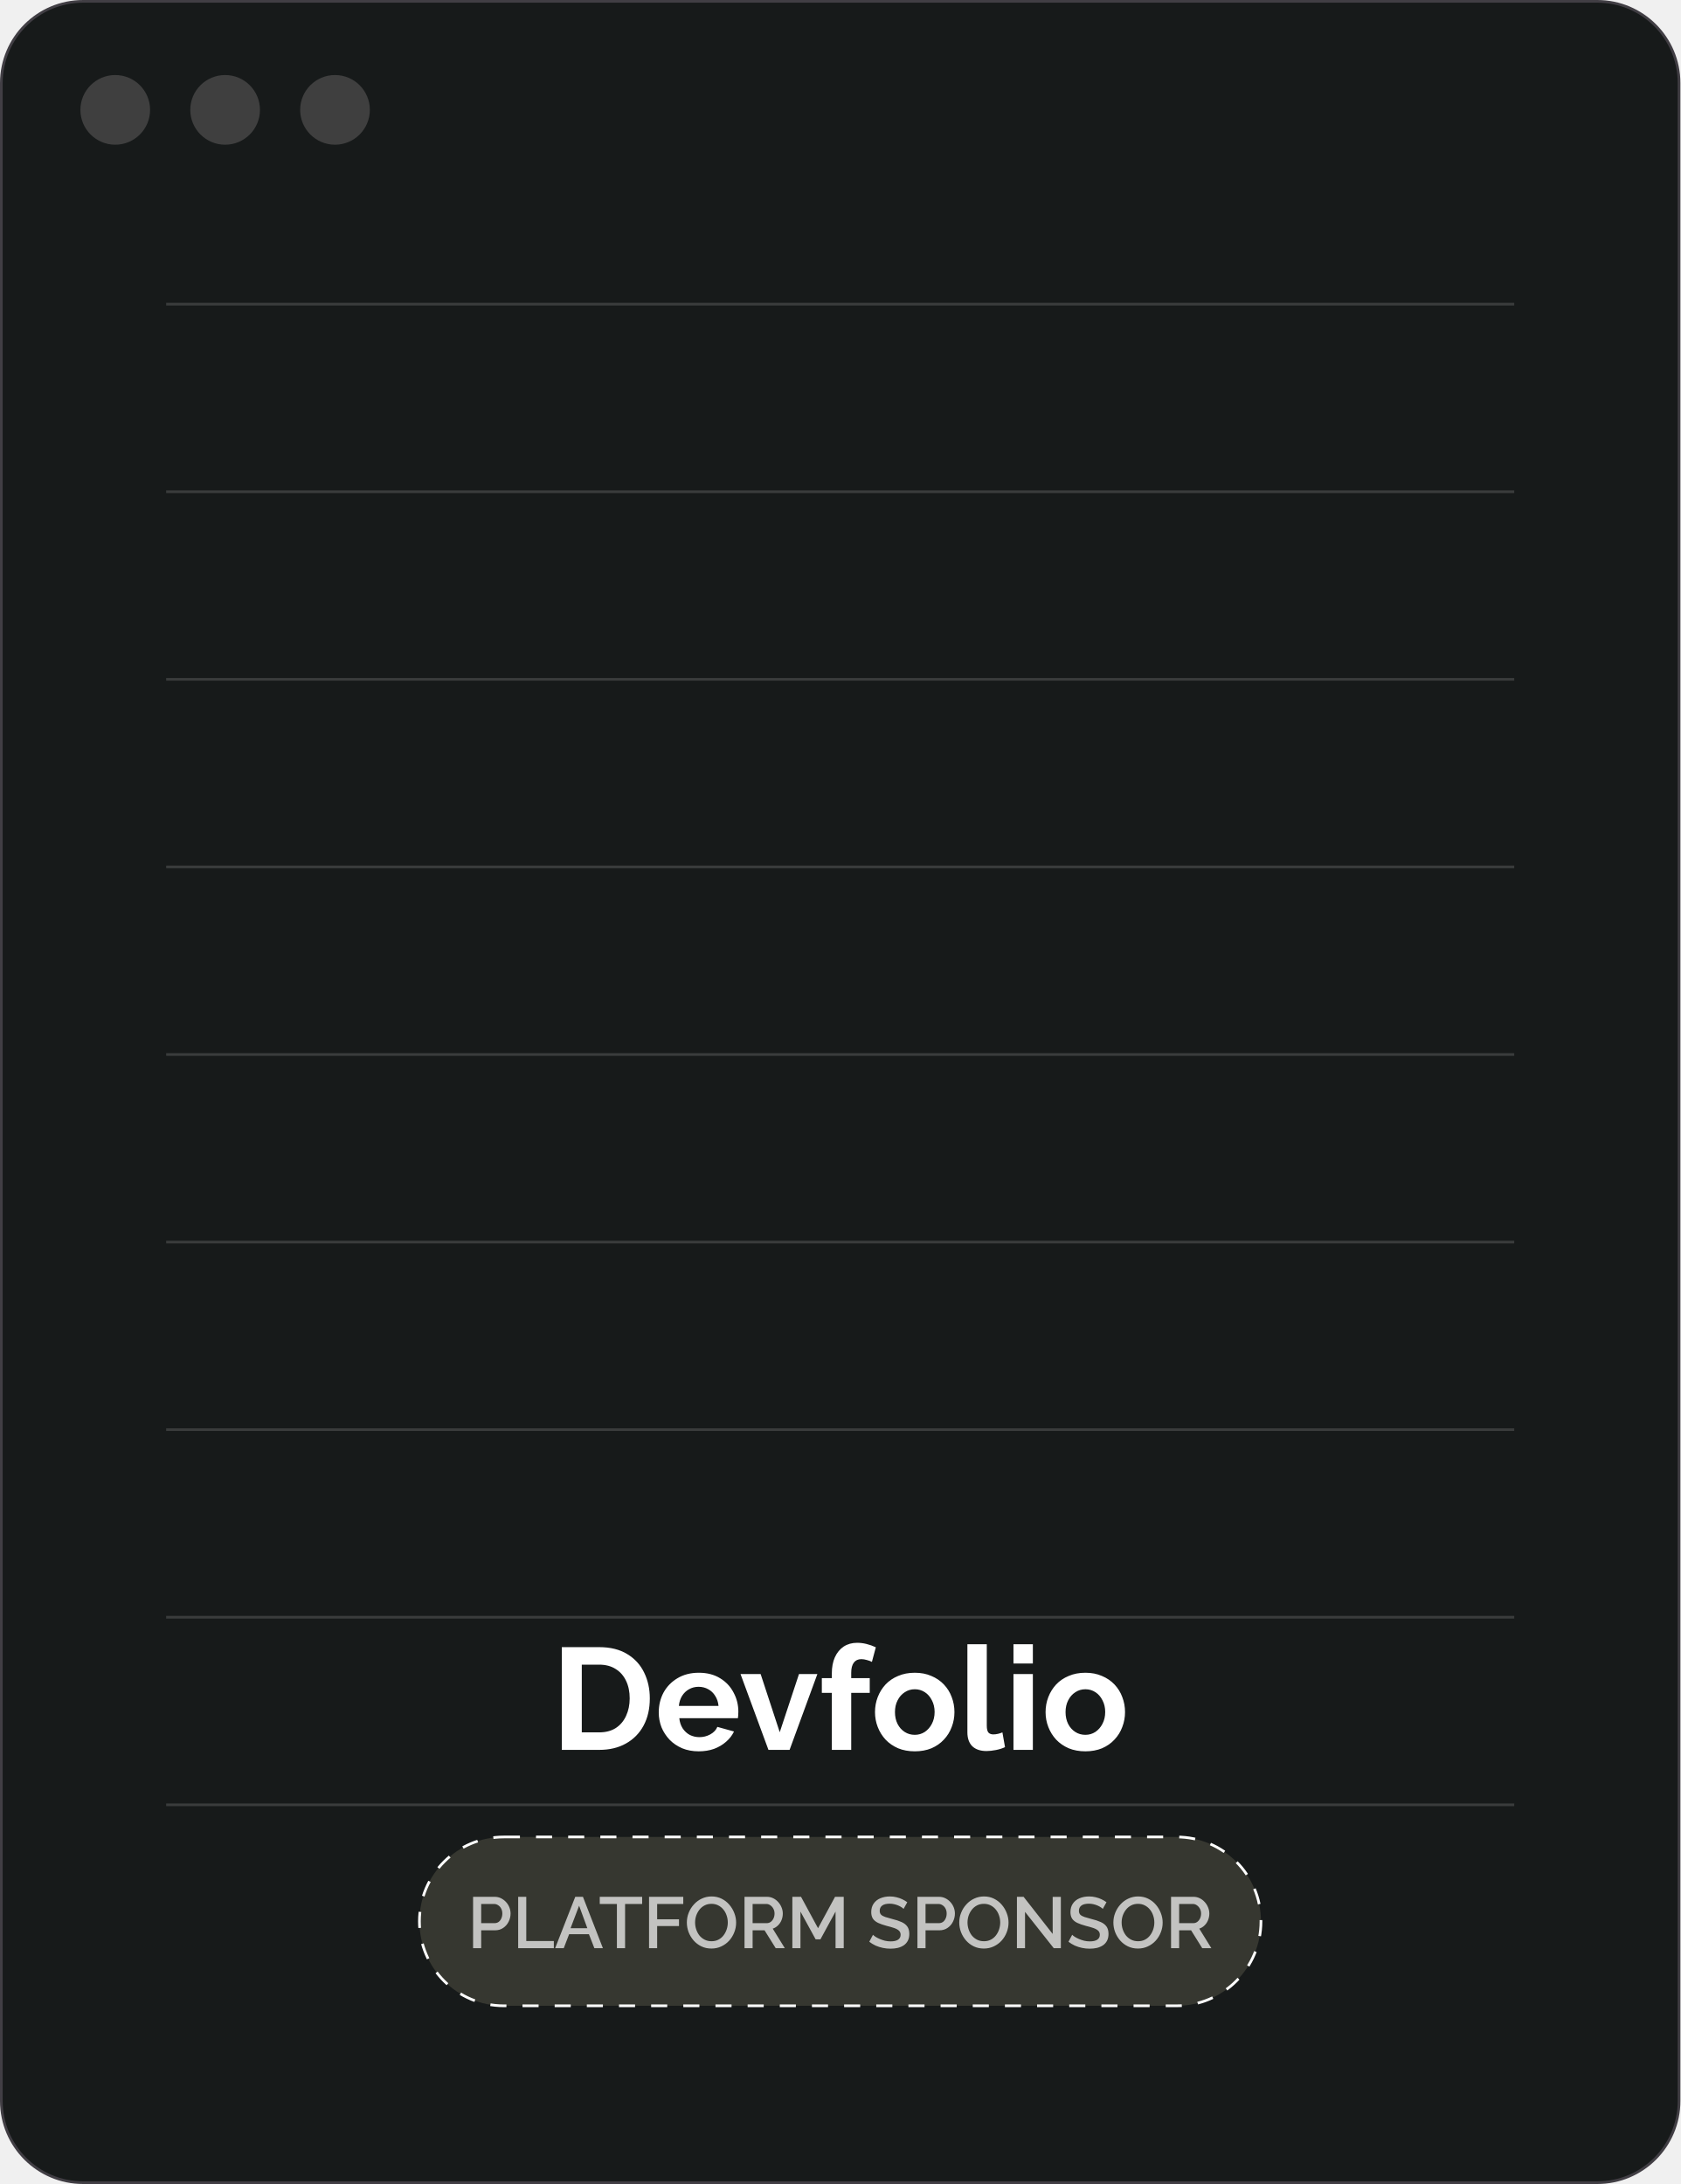
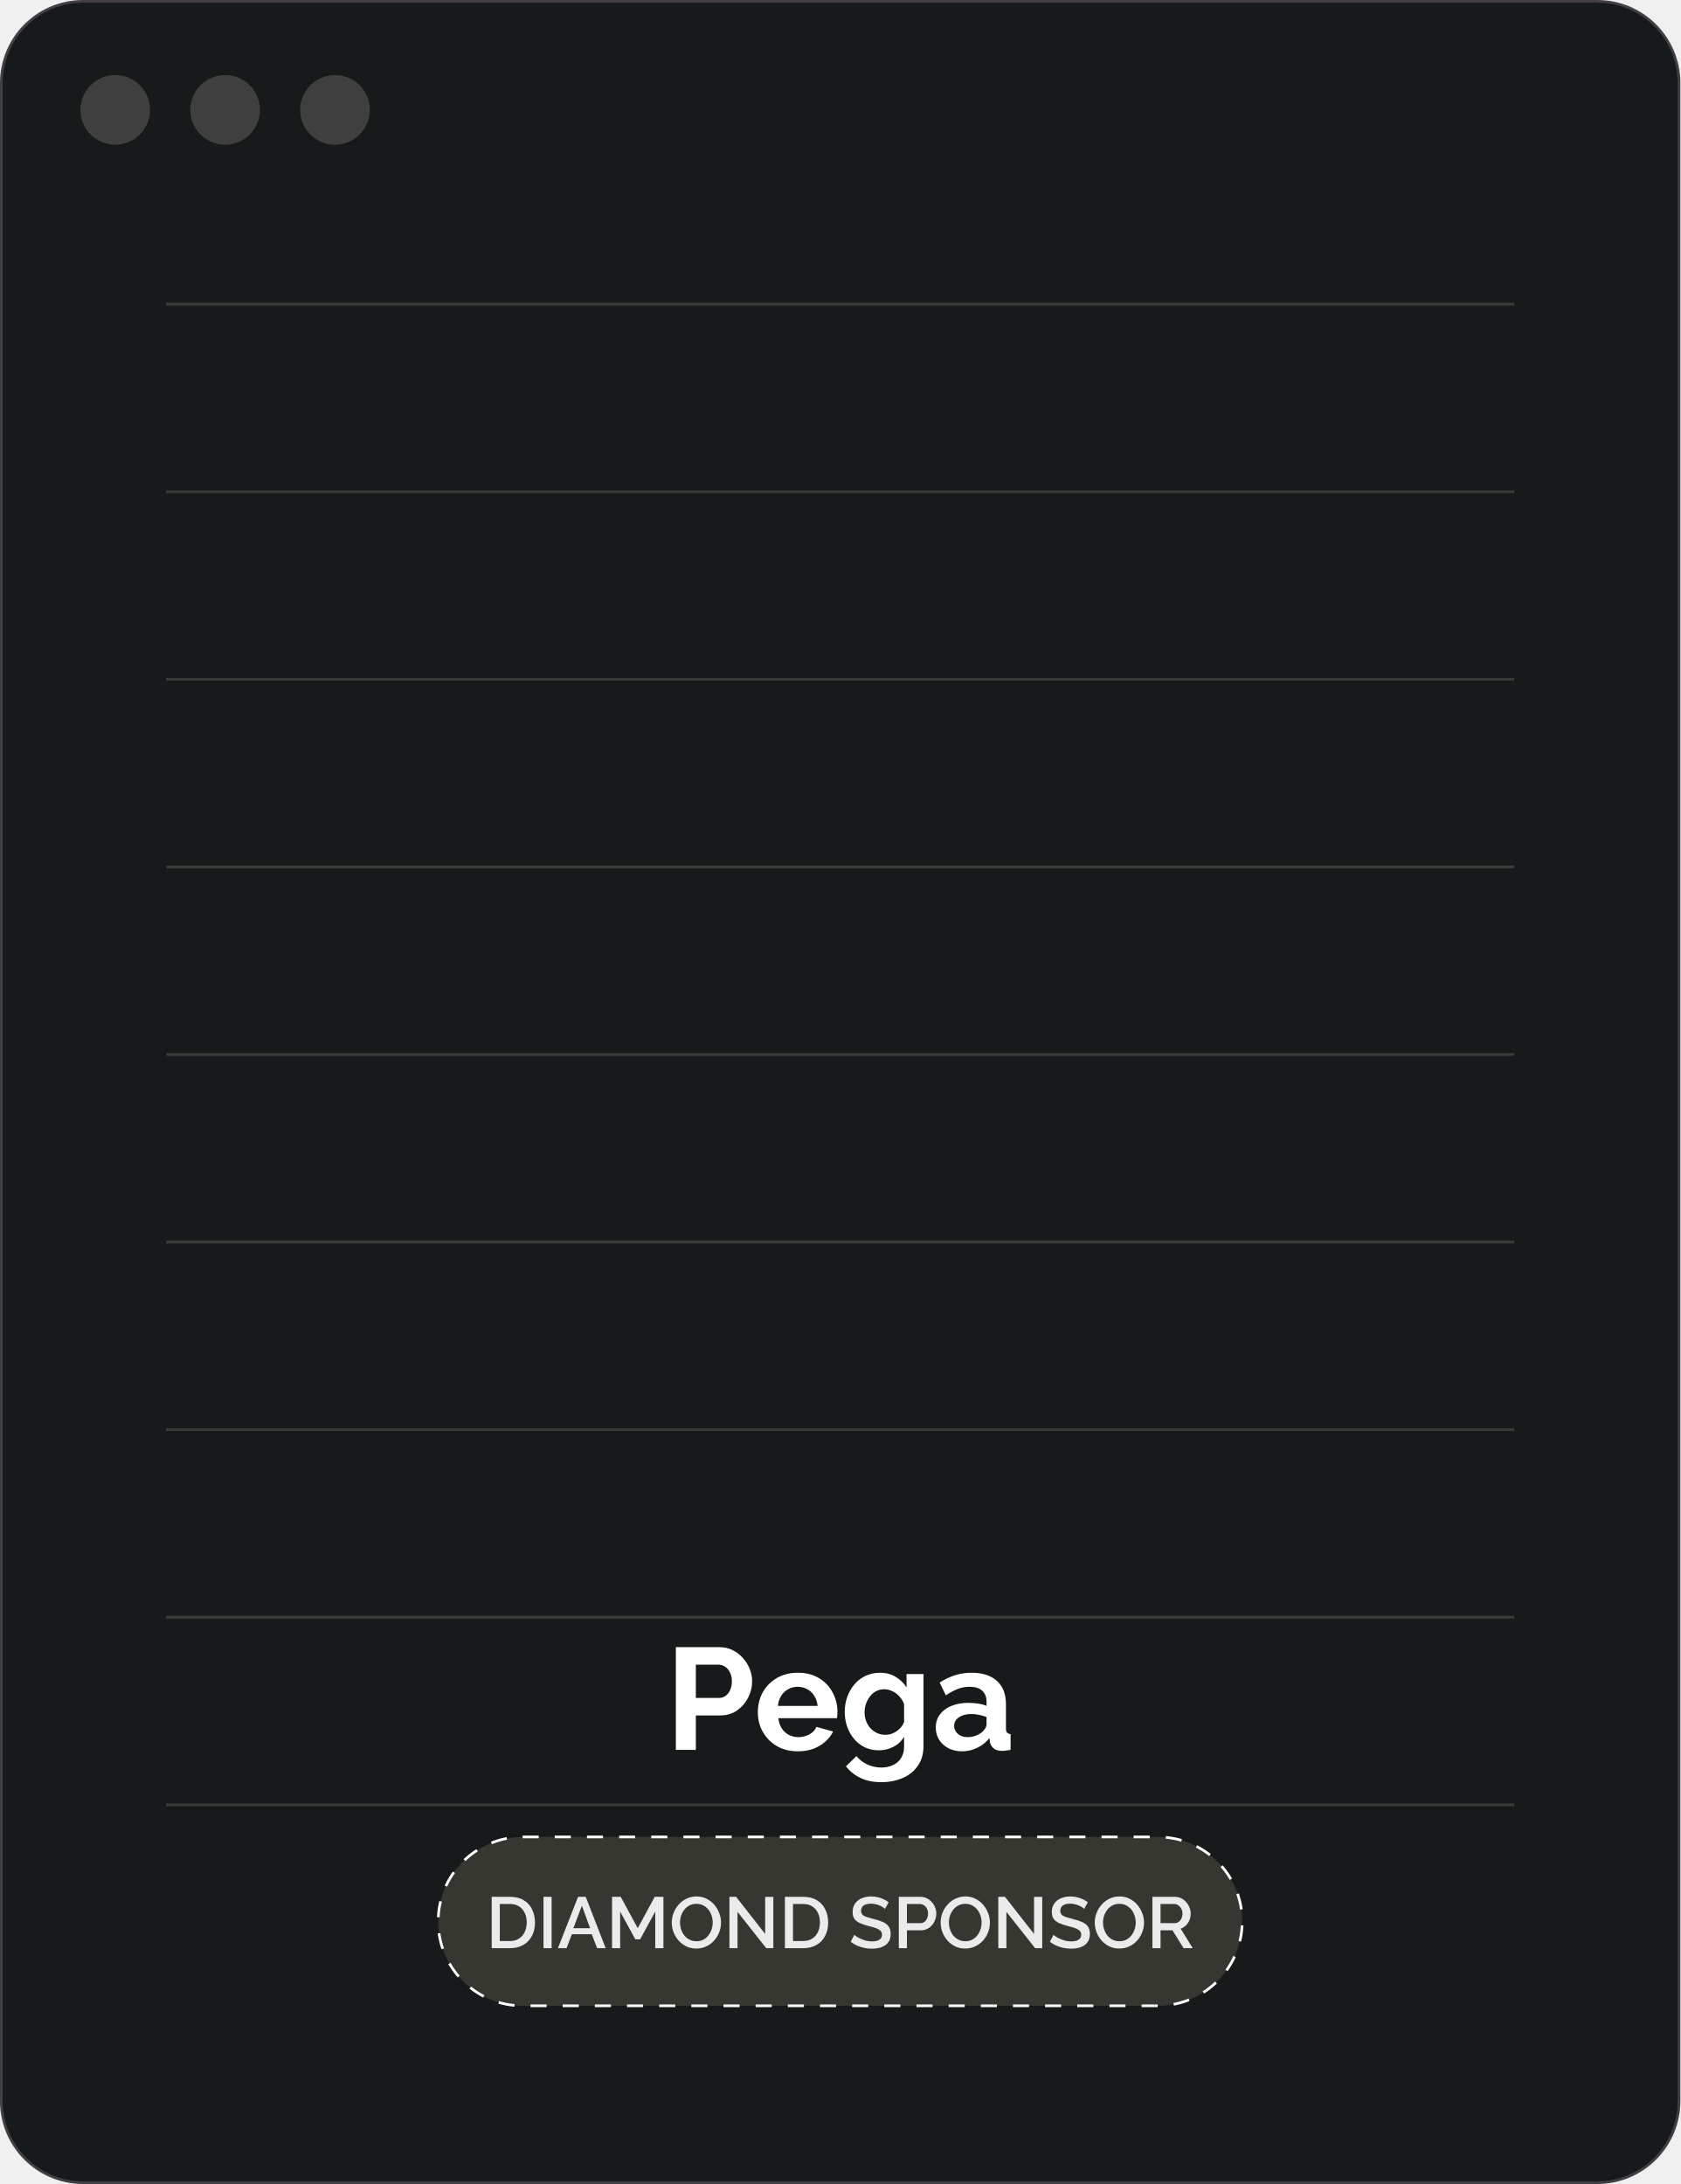
<svg xmlns="http://www.w3.org/2000/svg" width="627" height="815" viewBox="0 0 627 815" fill="none">
  <rect x="0.5" y="0.5" width="626" height="814" rx="30.5" fill="#171A1A" />
  <rect x="0.5" y="0.5" width="626" height="814" rx="30.5" stroke="#413E44" />
  <line x1="62" y1="113.5" x2="565" y2="113.5" stroke="white" stroke-opacity="0.15" />
  <line x1="62" y1="183.5" x2="565" y2="183.5" stroke="white" stroke-opacity="0.15" />
  <line x1="62" y1="253.5" x2="565" y2="253.5" stroke="white" stroke-opacity="0.15" />
  <line x1="62" y1="323.5" x2="565" y2="323.5" stroke="white" stroke-opacity="0.15" />
  <line x1="62" y1="393.5" x2="565" y2="393.5" stroke="white" stroke-opacity="0.15" />
  <line x1="62" y1="463.5" x2="565" y2="463.5" stroke="white" stroke-opacity="0.15" />
  <line x1="62" y1="533.5" x2="565" y2="533.5" stroke="white" stroke-opacity="0.15" />
  <line x1="62" y1="603.5" x2="565" y2="603.5" stroke="white" stroke-opacity="0.15" />
  <line x1="62" y1="673.5" x2="565" y2="673.5" stroke="white" stroke-opacity="0.15" />
  <circle cx="43" cy="41" r="13" fill="#3F3F3F" />
  <circle cx="84" cy="41" r="13" fill="#3F3F3F" />
  <circle cx="125" cy="41" r="13" fill="#3F3F3F" />
-   <path d="M209.628 653V614.66H223.56C227.736 614.66 231.228 615.524 234.036 617.252C236.844 618.944 238.95 621.248 240.354 624.164C241.758 627.044 242.46 630.248 242.46 633.776C242.46 637.664 241.686 641.048 240.138 643.928C238.59 646.808 236.394 649.04 233.55 650.624C230.742 652.208 227.412 653 223.56 653H209.628ZM234.954 633.776C234.954 631.292 234.504 629.114 233.604 627.242C232.704 625.334 231.408 623.858 229.716 622.814C228.024 621.734 225.972 621.194 223.56 621.194H217.08V646.466H223.56C226.008 646.466 228.078 645.926 229.77 644.846C231.462 643.73 232.74 642.218 233.604 640.31C234.504 638.366 234.954 636.188 234.954 633.776ZM260.702 653.54C258.434 653.54 256.382 653.162 254.546 652.406C252.71 651.614 251.144 650.552 249.848 649.22C248.552 647.852 247.544 646.304 246.824 644.576C246.14 642.812 245.798 640.958 245.798 639.014C245.798 636.314 246.392 633.848 247.58 631.616C248.804 629.384 250.532 627.602 252.764 626.27C255.032 624.902 257.696 624.218 260.756 624.218C263.852 624.218 266.498 624.902 268.694 626.27C270.89 627.602 272.564 629.384 273.716 631.616C274.904 633.812 275.498 636.188 275.498 638.744C275.498 639.176 275.48 639.626 275.444 640.094C275.408 640.526 275.372 640.886 275.336 641.174H253.466C253.61 642.614 254.024 643.874 254.708 644.954C255.428 646.034 256.328 646.862 257.408 647.438C258.524 647.978 259.712 648.248 260.972 648.248C262.412 648.248 263.762 647.906 265.022 647.222C266.318 646.502 267.2 645.566 267.668 644.414L273.878 646.142C273.194 647.582 272.204 648.86 270.908 649.976C269.648 651.092 268.154 651.974 266.426 652.622C264.698 653.234 262.79 653.54 260.702 653.54ZM253.304 636.584H268.1C267.956 635.144 267.542 633.902 266.858 632.858C266.21 631.778 265.346 630.95 264.266 630.374C263.186 629.762 261.98 629.456 260.648 629.456C259.352 629.456 258.164 629.762 257.084 630.374C256.04 630.95 255.176 631.778 254.492 632.858C253.844 633.902 253.448 635.144 253.304 636.584ZM286.729 653L276.307 624.704H283.813L290.941 646.412L298.123 624.704H304.981L294.613 653H286.729ZM310.375 653V631.724H306.649V626.216H310.375V624.488C310.375 622.148 310.753 620.132 311.509 618.44C312.301 616.712 313.399 615.38 314.803 614.444C316.243 613.508 317.917 613.04 319.825 613.04C320.977 613.04 322.129 613.184 323.281 613.472C324.469 613.76 325.639 614.174 326.791 614.714L325.333 620.168C324.793 619.88 324.163 619.646 323.443 619.466C322.723 619.25 322.039 619.142 321.391 619.142C320.167 619.142 319.231 619.574 318.583 620.438C317.935 621.302 317.611 622.562 317.611 624.218V626.216H324.523V631.724H317.611V653H310.375ZM341.332 653.54C339.028 653.54 336.958 653.162 335.122 652.406C333.286 651.614 331.72 650.534 330.424 649.166C329.164 647.798 328.192 646.232 327.508 644.468C326.824 642.704 326.482 640.85 326.482 638.906C326.482 636.926 326.824 635.054 327.508 633.29C328.192 631.526 329.164 629.96 330.424 628.592C331.72 627.224 333.286 626.162 335.122 625.406C336.958 624.614 339.028 624.218 341.332 624.218C343.636 624.218 345.688 624.614 347.488 625.406C349.324 626.162 350.89 627.224 352.186 628.592C353.482 629.96 354.454 631.526 355.102 633.29C355.786 635.054 356.128 636.926 356.128 638.906C356.128 640.85 355.786 642.704 355.102 644.468C354.454 646.232 353.482 647.798 352.186 649.166C350.926 650.534 349.378 651.614 347.542 652.406C345.706 653.162 343.636 653.54 341.332 653.54ZM333.934 638.906C333.934 640.562 334.258 642.038 334.906 643.334C335.554 644.594 336.436 645.584 337.552 646.304C338.668 647.024 339.928 647.384 341.332 647.384C342.7 647.384 343.942 647.024 345.058 646.304C346.174 645.548 347.056 644.54 347.704 643.28C348.388 641.984 348.73 640.508 348.73 638.852C348.73 637.232 348.388 635.774 347.704 634.478C347.056 633.182 346.174 632.174 345.058 631.454C343.942 630.734 342.7 630.374 341.332 630.374C339.928 630.374 338.668 630.752 337.552 631.508C336.436 632.228 335.554 633.236 334.906 634.532C334.258 635.792 333.934 637.25 333.934 638.906ZM360.958 613.58H368.194V643.928C368.194 645.224 368.41 646.106 368.842 646.574C369.274 647.006 369.868 647.222 370.624 647.222C371.2 647.222 371.794 647.15 372.406 647.006C373.018 646.862 373.558 646.682 374.026 646.466L374.998 651.974C374.026 652.442 372.892 652.802 371.596 653.054C370.3 653.306 369.13 653.432 368.086 653.432C365.818 653.432 364.054 652.838 362.794 651.65C361.57 650.426 360.958 648.698 360.958 646.466V613.58ZM378.15 653V624.704H385.386V653H378.15ZM378.15 620.762V613.58H385.386V620.762H378.15ZM404.982 653.54C402.678 653.54 400.608 653.162 398.772 652.406C396.936 651.614 395.37 650.534 394.074 649.166C392.814 647.798 391.842 646.232 391.158 644.468C390.474 642.704 390.132 640.85 390.132 638.906C390.132 636.926 390.474 635.054 391.158 633.29C391.842 631.526 392.814 629.96 394.074 628.592C395.37 627.224 396.936 626.162 398.772 625.406C400.608 624.614 402.678 624.218 404.982 624.218C407.286 624.218 409.338 624.614 411.138 625.406C412.974 626.162 414.54 627.224 415.836 628.592C417.132 629.96 418.104 631.526 418.752 633.29C419.436 635.054 419.778 636.926 419.778 638.906C419.778 640.85 419.436 642.704 418.752 644.468C418.104 646.232 417.132 647.798 415.836 649.166C414.576 650.534 413.028 651.614 411.192 652.406C409.356 653.162 407.286 653.54 404.982 653.54ZM397.584 638.906C397.584 640.562 397.908 642.038 398.556 643.334C399.204 644.594 400.086 645.584 401.202 646.304C402.318 647.024 403.578 647.384 404.982 647.384C406.35 647.384 407.592 647.024 408.708 646.304C409.824 645.548 410.706 644.54 411.354 643.28C412.038 641.984 412.38 640.508 412.38 638.852C412.38 637.232 412.038 635.774 411.354 634.478C410.706 633.182 409.824 632.174 408.708 631.454C407.592 630.734 406.35 630.374 404.982 630.374C403.578 630.374 402.318 630.752 401.202 631.508C400.086 632.228 399.204 633.236 398.556 634.532C397.908 635.792 397.584 637.25 397.584 638.906Z" fill="white" />
-   <rect x="156.5" y="685.5" width="314" height="63" rx="31.5" fill="#363730" />
-   <rect x="156.5" y="685.5" width="314" height="63" rx="31.5" stroke="white" stroke-dasharray="6 6" />
-   <path d="M176.52 727V707.83H184.566C185.43 707.83 186.222 708.01 186.942 708.37C187.662 708.73 188.292 709.207 188.832 709.801C189.372 710.395 189.786 711.061 190.074 711.799C190.362 712.537 190.506 713.293 190.506 714.067C190.506 715.129 190.263 716.146 189.777 717.118C189.309 718.072 188.634 718.846 187.752 719.44C186.888 720.034 185.88 720.331 184.728 720.331H179.544V727H176.52ZM179.544 717.658H184.539C185.115 717.658 185.619 717.505 186.051 717.199C186.483 716.875 186.816 716.443 187.05 715.903C187.302 715.363 187.428 714.751 187.428 714.067C187.428 713.365 187.284 712.744 186.996 712.204C186.708 711.664 186.33 711.25 185.862 710.962C185.412 710.656 184.917 710.503 184.377 710.503H179.544V717.658ZM193.343 727V707.83H196.367V724.327H206.654V727H193.343ZM214.645 707.83H217.507L224.959 727H221.773L219.748 721.789H212.35L210.352 727H207.139L214.645 707.83ZM219.154 719.548L216.076 711.151L212.89 719.548H219.154ZM239.604 710.503H233.232V727H230.181V710.503H223.782V707.83H239.604V710.503ZM242.175 727V707.83H254.946V710.503H245.199V716.227H253.353V718.738H245.199V727H242.175ZM265.459 727.135C264.073 727.135 262.822 726.865 261.706 726.325C260.59 725.785 259.627 725.056 258.817 724.138C258.007 723.202 257.377 722.158 256.927 721.006C256.495 719.836 256.279 718.639 256.279 717.415C256.279 716.137 256.513 714.922 256.981 713.77C257.449 712.6 258.097 711.565 258.925 710.665C259.753 709.747 260.725 709.027 261.841 708.505C262.975 707.965 264.199 707.695 265.513 707.695C266.881 707.695 268.123 707.974 269.239 708.532C270.373 709.09 271.336 709.837 272.128 710.773C272.938 711.709 273.559 712.753 273.991 713.905C274.441 715.057 274.666 716.236 274.666 717.442C274.666 718.72 274.432 719.944 273.964 721.114C273.514 722.266 272.875 723.301 272.047 724.219C271.219 725.119 270.238 725.83 269.104 726.352C267.988 726.874 266.773 727.135 265.459 727.135ZM259.357 717.415C259.357 718.315 259.501 719.188 259.789 720.034C260.077 720.88 260.482 721.636 261.004 722.302C261.544 722.95 262.192 723.463 262.948 723.841C263.704 724.219 264.55 724.408 265.486 724.408C266.458 724.408 267.322 724.21 268.078 723.814C268.834 723.418 269.464 722.887 269.968 722.221C270.49 721.537 270.886 720.781 271.156 719.953C271.426 719.107 271.561 718.261 271.561 717.415C271.561 716.515 271.417 715.651 271.129 714.823C270.859 713.977 270.454 713.23 269.914 712.582C269.374 711.916 268.726 711.394 267.97 711.016C267.232 710.638 266.404 710.449 265.486 710.449C264.514 710.449 263.65 710.647 262.894 711.043C262.138 711.439 261.499 711.97 260.977 712.636C260.455 713.302 260.05 714.049 259.762 714.877C259.492 715.705 259.357 716.551 259.357 717.415ZM277.797 727V707.83H286.14C287.004 707.83 287.796 708.01 288.516 708.37C289.236 708.73 289.857 709.207 290.379 709.801C290.919 710.395 291.333 711.061 291.621 711.799C291.927 712.537 292.08 713.293 292.08 714.067C292.08 714.913 291.927 715.723 291.621 716.497C291.315 717.271 290.874 717.937 290.298 718.495C289.74 719.053 289.083 719.458 288.327 719.71L292.836 727H289.434L285.276 720.331H280.821V727H277.797ZM280.821 717.658H286.113C286.671 717.658 287.166 717.496 287.598 717.172C288.03 716.848 288.372 716.416 288.624 715.876C288.876 715.318 289.002 714.715 289.002 714.067C289.002 713.401 288.858 712.807 288.57 712.285C288.282 711.745 287.904 711.313 287.436 710.989C286.986 710.665 286.491 710.503 285.951 710.503H280.821V717.658ZM311.766 727V713.338L306.123 723.706H304.341L298.671 713.338V727H295.647V707.83H298.887L305.232 719.548L311.577 707.83H314.817V727H311.766ZM337.151 712.339C336.971 712.141 336.71 711.934 336.368 711.718C336.026 711.484 335.621 711.268 335.153 711.07C334.685 710.872 334.181 710.71 333.641 710.584C333.101 710.458 332.543 710.395 331.967 710.395C330.707 710.395 329.771 710.629 329.159 711.097C328.547 711.565 328.241 712.213 328.241 713.041C328.241 713.653 328.412 714.139 328.754 714.499C329.096 714.841 329.618 715.129 330.32 715.363C331.022 715.597 331.904 715.849 332.966 716.119C334.262 716.425 335.387 716.794 336.341 717.226C337.295 717.64 338.024 718.198 338.528 718.9C339.032 719.602 339.284 720.529 339.284 721.681C339.284 722.653 339.104 723.49 338.744 724.192C338.384 724.894 337.88 725.47 337.232 725.92C336.584 726.352 335.837 726.676 334.991 726.892C334.145 727.09 333.236 727.189 332.264 727.189C331.31 727.189 330.356 727.09 329.402 726.892C328.466 726.694 327.566 726.406 326.702 726.028C325.856 725.632 325.073 725.155 324.353 724.597L325.73 722.005C325.964 722.239 326.297 722.5 326.729 722.788C327.179 723.058 327.692 723.319 328.268 723.571C328.862 723.823 329.501 724.039 330.185 724.219C330.887 724.381 331.598 724.462 332.318 724.462C333.524 724.462 334.442 724.255 335.072 723.841C335.72 723.409 336.044 722.797 336.044 722.005C336.044 721.357 335.837 720.844 335.423 720.466C335.009 720.07 334.406 719.737 333.614 719.467C332.822 719.197 331.877 718.927 330.779 718.657C329.519 718.315 328.466 717.946 327.62 717.55C326.774 717.136 326.135 716.614 325.703 715.984C325.289 715.336 325.082 714.517 325.082 713.527C325.082 712.267 325.388 711.205 326 710.341C326.612 709.459 327.44 708.802 328.484 708.37C329.546 707.92 330.734 707.695 332.048 707.695C332.912 707.695 333.731 707.794 334.505 707.992C335.279 708.172 335.999 708.424 336.665 708.748C337.349 709.072 337.97 709.441 338.528 709.855L337.151 712.339ZM342.317 727V707.83H350.363C351.227 707.83 352.019 708.01 352.739 708.37C353.459 708.73 354.089 709.207 354.629 709.801C355.169 710.395 355.583 711.061 355.871 711.799C356.159 712.537 356.303 713.293 356.303 714.067C356.303 715.129 356.06 716.146 355.574 717.118C355.106 718.072 354.431 718.846 353.549 719.44C352.685 720.034 351.677 720.331 350.525 720.331H345.341V727H342.317ZM345.341 717.658H350.336C350.912 717.658 351.416 717.505 351.848 717.199C352.28 716.875 352.613 716.443 352.847 715.903C353.099 715.363 353.225 714.751 353.225 714.067C353.225 713.365 353.081 712.744 352.793 712.204C352.505 711.664 352.127 711.25 351.659 710.962C351.209 710.656 350.714 710.503 350.174 710.503H345.341V717.658ZM367.104 727.135C365.718 727.135 364.467 726.865 363.351 726.325C362.235 725.785 361.272 725.056 360.462 724.138C359.652 723.202 359.022 722.158 358.572 721.006C358.14 719.836 357.924 718.639 357.924 717.415C357.924 716.137 358.158 714.922 358.626 713.77C359.094 712.6 359.742 711.565 360.57 710.665C361.398 709.747 362.37 709.027 363.486 708.505C364.62 707.965 365.844 707.695 367.158 707.695C368.526 707.695 369.768 707.974 370.884 708.532C372.018 709.09 372.981 709.837 373.773 710.773C374.583 711.709 375.204 712.753 375.636 713.905C376.086 715.057 376.311 716.236 376.311 717.442C376.311 718.72 376.077 719.944 375.609 721.114C375.159 722.266 374.52 723.301 373.692 724.219C372.864 725.119 371.883 725.83 370.749 726.352C369.633 726.874 368.418 727.135 367.104 727.135ZM361.002 717.415C361.002 718.315 361.146 719.188 361.434 720.034C361.722 720.88 362.127 721.636 362.649 722.302C363.189 722.95 363.837 723.463 364.593 723.841C365.349 724.219 366.195 724.408 367.131 724.408C368.103 724.408 368.967 724.21 369.723 723.814C370.479 723.418 371.109 722.887 371.613 722.221C372.135 721.537 372.531 720.781 372.801 719.953C373.071 719.107 373.206 718.261 373.206 717.415C373.206 716.515 373.062 715.651 372.774 714.823C372.504 713.977 372.099 713.23 371.559 712.582C371.019 711.916 370.371 711.394 369.615 711.016C368.877 710.638 368.049 710.449 367.131 710.449C366.159 710.449 365.295 710.647 364.539 711.043C363.783 711.439 363.144 711.97 362.622 712.636C362.1 713.302 361.695 714.049 361.407 714.877C361.137 715.705 361.002 716.551 361.002 717.415ZM382.466 713.446V727H379.442V707.83H381.926L392.78 721.681V707.857H395.831V727H393.185L382.466 713.446ZM411.48 712.339C411.3 712.141 411.039 711.934 410.697 711.718C410.355 711.484 409.95 711.268 409.482 711.07C409.014 710.872 408.51 710.71 407.97 710.584C407.43 710.458 406.872 710.395 406.296 710.395C405.036 710.395 404.1 710.629 403.488 711.097C402.876 711.565 402.57 712.213 402.57 713.041C402.57 713.653 402.741 714.139 403.083 714.499C403.425 714.841 403.947 715.129 404.649 715.363C405.351 715.597 406.233 715.849 407.295 716.119C408.591 716.425 409.716 716.794 410.67 717.226C411.624 717.64 412.353 718.198 412.857 718.9C413.361 719.602 413.613 720.529 413.613 721.681C413.613 722.653 413.433 723.49 413.073 724.192C412.713 724.894 412.209 725.47 411.561 725.92C410.913 726.352 410.166 726.676 409.32 726.892C408.474 727.09 407.565 727.189 406.593 727.189C405.639 727.189 404.685 727.09 403.731 726.892C402.795 726.694 401.895 726.406 401.031 726.028C400.185 725.632 399.402 725.155 398.682 724.597L400.059 722.005C400.293 722.239 400.626 722.5 401.058 722.788C401.508 723.058 402.021 723.319 402.597 723.571C403.191 723.823 403.83 724.039 404.514 724.219C405.216 724.381 405.927 724.462 406.647 724.462C407.853 724.462 408.771 724.255 409.401 723.841C410.049 723.409 410.373 722.797 410.373 722.005C410.373 721.357 410.166 720.844 409.752 720.466C409.338 720.07 408.735 719.737 407.943 719.467C407.151 719.197 406.206 718.927 405.108 718.657C403.848 718.315 402.795 717.946 401.949 717.55C401.103 717.136 400.464 716.614 400.032 715.984C399.618 715.336 399.411 714.517 399.411 713.527C399.411 712.267 399.717 711.205 400.329 710.341C400.941 709.459 401.769 708.802 402.813 708.37C403.875 707.92 405.063 707.695 406.377 707.695C407.241 707.695 408.06 707.794 408.834 707.992C409.608 708.172 410.328 708.424 410.994 708.748C411.678 709.072 412.299 709.441 412.857 709.855L411.48 712.339ZM424.611 727.135C423.225 727.135 421.974 726.865 420.858 726.325C419.742 725.785 418.779 725.056 417.969 724.138C417.159 723.202 416.529 722.158 416.079 721.006C415.647 719.836 415.431 718.639 415.431 717.415C415.431 716.137 415.665 714.922 416.133 713.77C416.601 712.6 417.249 711.565 418.077 710.665C418.905 709.747 419.877 709.027 420.993 708.505C422.127 707.965 423.351 707.695 424.665 707.695C426.033 707.695 427.275 707.974 428.391 708.532C429.525 709.09 430.488 709.837 431.28 710.773C432.09 711.709 432.711 712.753 433.143 713.905C433.593 715.057 433.818 716.236 433.818 717.442C433.818 718.72 433.584 719.944 433.116 721.114C432.666 722.266 432.027 723.301 431.199 724.219C430.371 725.119 429.39 725.83 428.256 726.352C427.14 726.874 425.925 727.135 424.611 727.135ZM418.509 717.415C418.509 718.315 418.653 719.188 418.941 720.034C419.229 720.88 419.634 721.636 420.156 722.302C420.696 722.95 421.344 723.463 422.1 723.841C422.856 724.219 423.702 724.408 424.638 724.408C425.61 724.408 426.474 724.21 427.23 723.814C427.986 723.418 428.616 722.887 429.12 722.221C429.642 721.537 430.038 720.781 430.308 719.953C430.578 719.107 430.713 718.261 430.713 717.415C430.713 716.515 430.569 715.651 430.281 714.823C430.011 713.977 429.606 713.23 429.066 712.582C428.526 711.916 427.878 711.394 427.122 711.016C426.384 710.638 425.556 710.449 424.638 710.449C423.666 710.449 422.802 710.647 422.046 711.043C421.29 711.439 420.651 711.97 420.129 712.636C419.607 713.302 419.202 714.049 418.914 714.877C418.644 715.705 418.509 716.551 418.509 717.415ZM436.949 727V707.83H445.292C446.156 707.83 446.948 708.01 447.668 708.37C448.388 708.73 449.009 709.207 449.531 709.801C450.071 710.395 450.485 711.061 450.773 711.799C451.079 712.537 451.232 713.293 451.232 714.067C451.232 714.913 451.079 715.723 450.773 716.497C450.467 717.271 450.026 717.937 449.45 718.495C448.892 719.053 448.235 719.458 447.479 719.71L451.988 727H448.586L444.428 720.331H439.973V727H436.949ZM439.973 717.658H445.265C445.823 717.658 446.318 717.496 446.75 717.172C447.182 716.848 447.524 716.416 447.776 715.876C448.028 715.318 448.154 714.715 448.154 714.067C448.154 713.401 448.01 712.807 447.722 712.285C447.434 711.745 447.056 711.313 446.588 710.989C446.138 710.665 445.643 710.503 445.103 710.503H439.973V717.658Z" fill="white" fill-opacity="0.7" />
+   <path d="M252.184 653V614.66H268.438C270.202 614.66 271.822 615.02 273.298 615.74C274.774 616.46 276.052 617.432 277.132 618.656C278.248 619.88 279.112 621.248 279.724 622.76C280.336 624.272 280.642 625.82 280.642 627.404C280.642 629.564 280.138 631.616 279.13 633.56C278.122 635.504 276.736 637.088 274.972 638.312C273.208 639.536 271.12 640.148 268.708 640.148H259.636V653H252.184ZM259.636 633.614H268.276C269.176 633.614 269.986 633.362 270.706 632.858C271.426 632.354 272.002 631.634 272.434 630.698C272.866 629.726 273.082 628.628 273.082 627.404C273.082 626.072 272.83 624.938 272.326 624.002C271.858 623.066 271.228 622.364 270.436 621.896C269.68 621.428 268.852 621.194 267.952 621.194H259.636V633.614ZM297.669 653.54C295.401 653.54 293.349 653.162 291.513 652.406C289.677 651.614 288.111 650.552 286.815 649.22C285.519 647.852 284.511 646.304 283.791 644.576C283.107 642.812 282.765 640.958 282.765 639.014C282.765 636.314 283.359 633.848 284.547 631.616C285.771 629.384 287.499 627.602 289.731 626.27C291.999 624.902 294.663 624.218 297.723 624.218C300.819 624.218 303.465 624.902 305.661 626.27C307.857 627.602 309.531 629.384 310.683 631.616C311.871 633.812 312.465 636.188 312.465 638.744C312.465 639.176 312.447 639.626 312.411 640.094C312.375 640.526 312.339 640.886 312.303 641.174H290.433C290.577 642.614 290.991 643.874 291.675 644.954C292.395 646.034 293.295 646.862 294.375 647.438C295.491 647.978 296.679 648.248 297.939 648.248C299.379 648.248 300.729 647.906 301.989 647.222C303.285 646.502 304.167 645.566 304.635 644.414L310.845 646.142C310.161 647.582 309.171 648.86 307.875 649.976C306.615 651.092 305.121 651.974 303.393 652.622C301.665 653.234 299.757 653.54 297.669 653.54ZM290.271 636.584H305.067C304.923 635.144 304.509 633.902 303.825 632.858C303.177 631.778 302.313 630.95 301.233 630.374C300.153 629.762 298.947 629.456 297.615 629.456C296.319 629.456 295.131 629.762 294.051 630.374C293.007 630.95 292.143 631.778 291.459 632.858C290.811 633.902 290.415 635.144 290.271 636.584ZM327.943 653.162C326.071 653.162 324.343 652.802 322.759 652.082C321.211 651.326 319.861 650.282 318.709 648.95C317.593 647.618 316.729 646.088 316.117 644.36C315.505 642.632 315.199 640.796 315.199 638.852C315.199 636.8 315.523 634.892 316.171 633.128C316.819 631.364 317.719 629.816 318.871 628.484C320.059 627.116 321.445 626.072 323.029 625.352C324.649 624.596 326.431 624.218 328.375 624.218C330.571 624.218 332.497 624.722 334.153 625.73C335.809 626.702 337.177 628.016 338.257 629.672V624.704H344.575V651.65C344.575 654.458 343.891 656.852 342.523 658.832C341.191 660.848 339.337 662.378 336.961 663.422C334.585 664.502 331.885 665.042 328.861 665.042C325.801 665.042 323.209 664.52 321.085 663.476C318.961 662.468 317.143 661.028 315.631 659.156L319.573 655.322C320.653 656.654 322.003 657.698 323.623 658.454C325.279 659.21 327.025 659.588 328.861 659.588C330.409 659.588 331.813 659.3 333.073 658.724C334.369 658.184 335.395 657.32 336.151 656.132C336.943 654.98 337.339 653.486 337.339 651.65V648.086C336.403 649.706 335.071 650.966 333.343 651.866C331.651 652.73 329.851 653.162 327.943 653.162ZM330.373 647.384C331.165 647.384 331.921 647.258 332.641 647.006C333.361 646.754 334.027 646.412 334.639 645.98C335.251 645.548 335.791 645.044 336.259 644.468C336.727 643.856 337.087 643.244 337.339 642.632V635.882C336.907 634.766 336.295 633.794 335.503 632.966C334.747 632.138 333.883 631.508 332.911 631.076C331.975 630.608 330.985 630.374 329.941 630.374C328.825 630.374 327.817 630.608 326.917 631.076C326.017 631.544 325.243 632.21 324.595 633.074C323.947 633.902 323.443 634.838 323.083 635.882C322.759 636.89 322.597 637.952 322.597 639.068C322.597 640.22 322.795 641.3 323.191 642.308C323.587 643.316 324.127 644.198 324.811 644.954C325.531 645.71 326.359 646.304 327.295 646.736C328.267 647.168 329.293 647.384 330.373 647.384ZM349.154 644.63C349.154 642.794 349.658 641.192 350.666 639.824C351.71 638.42 353.15 637.34 354.986 636.584C356.822 635.828 358.928 635.45 361.304 635.45C362.492 635.45 363.698 635.54 364.922 635.72C366.146 635.9 367.208 636.188 368.108 636.584V635.072C368.108 633.272 367.568 631.886 366.488 630.914C365.444 629.942 363.878 629.456 361.79 629.456C360.242 629.456 358.766 629.726 357.362 630.266C355.958 630.806 354.482 631.598 352.934 632.642L350.612 627.89C352.484 626.666 354.392 625.748 356.336 625.136C358.316 624.524 360.386 624.218 362.546 624.218C366.578 624.218 369.71 625.226 371.942 627.242C374.21 629.258 375.344 632.138 375.344 635.882V644.9C375.344 645.656 375.47 646.196 375.722 646.52C376.01 646.844 376.46 647.042 377.072 647.114V653C376.424 653.108 375.83 653.198 375.29 653.27C374.786 653.342 374.354 653.378 373.994 653.378C372.554 653.378 371.456 653.054 370.7 652.406C369.98 651.758 369.53 650.966 369.35 650.03L369.188 648.572C367.964 650.156 366.434 651.38 364.598 652.244C362.762 653.108 360.89 653.54 358.982 653.54C357.11 653.54 355.418 653.162 353.906 652.406C352.43 651.614 351.26 650.552 350.396 649.22C349.568 647.852 349.154 646.322 349.154 644.63ZM366.758 646.088C367.154 645.656 367.478 645.224 367.73 644.792C367.982 644.36 368.108 643.964 368.108 643.604V640.742C367.244 640.382 366.308 640.112 365.3 639.932C364.292 639.716 363.338 639.608 362.438 639.608C360.566 639.608 359.018 640.022 357.794 640.85C356.606 641.642 356.012 642.704 356.012 644.036C356.012 644.756 356.21 645.44 356.606 646.088C357.002 646.736 357.578 647.258 358.334 647.654C359.09 648.05 359.99 648.248 361.034 648.248C362.114 648.248 363.176 648.05 364.22 647.654C365.264 647.222 366.11 646.7 366.758 646.088Z" fill="white" />
+   <rect x="163.5" y="685.5" width="300" height="63" rx="31.5" fill="#363730" />
+   <rect x="163.5" y="685.5" width="300" height="63" rx="31.5" stroke="white" stroke-dasharray="6 6" />
+   <path d="M183.468 727V707.83H190.272C192.342 707.83 194.07 708.262 195.456 709.126C196.842 709.972 197.877 711.124 198.561 712.582C199.263 714.022 199.614 715.624 199.614 717.388C199.614 719.332 199.227 721.024 198.453 722.464C197.697 723.904 196.617 725.02 195.213 725.812C193.809 726.604 192.162 727 190.272 727H183.468ZM196.536 717.388C196.536 716.038 196.284 714.85 195.78 713.824C195.294 712.78 194.583 711.97 193.647 711.394C192.729 710.8 191.604 710.503 190.272 710.503H186.492V724.327H190.272C191.622 724.327 192.756 724.021 193.674 723.409C194.61 722.797 195.321 721.969 195.807 720.925C196.293 719.881 196.536 718.702 196.536 717.388ZM202.795 727V707.83H205.819V727H202.795ZM215.687 707.83H218.549L226.001 727H222.815L220.79 721.789H213.392L211.394 727H208.181L215.687 707.83ZM220.196 719.548L217.118 711.151L213.932 719.548H220.196ZM244.49 727V713.338L238.847 723.706H237.065L231.395 713.338V727H228.371V707.83H231.611L237.956 719.548L244.301 707.83H247.541V727H244.49ZM259.83 727.135C258.444 727.135 257.193 726.865 256.077 726.325C254.961 725.785 253.998 725.056 253.188 724.138C252.378 723.202 251.748 722.158 251.298 721.006C250.866 719.836 250.65 718.639 250.65 717.415C250.65 716.137 250.884 714.922 251.352 713.77C251.82 712.6 252.468 711.565 253.296 710.665C254.124 709.747 255.096 709.027 256.212 708.505C257.346 707.965 258.57 707.695 259.884 707.695C261.252 707.695 262.494 707.974 263.61 708.532C264.744 709.09 265.707 709.837 266.499 710.773C267.309 711.709 267.93 712.753 268.362 713.905C268.812 715.057 269.037 716.236 269.037 717.442C269.037 718.72 268.803 719.944 268.335 721.114C267.885 722.266 267.246 723.301 266.418 724.219C265.59 725.119 264.609 725.83 263.475 726.352C262.359 726.874 261.144 727.135 259.83 727.135ZM253.728 717.415C253.728 718.315 253.872 719.188 254.16 720.034C254.448 720.88 254.853 721.636 255.375 722.302C255.915 722.95 256.563 723.463 257.319 723.841C258.075 724.219 258.921 724.408 259.857 724.408C260.829 724.408 261.693 724.21 262.449 723.814C263.205 723.418 263.835 722.887 264.339 722.221C264.861 721.537 265.257 720.781 265.527 719.953C265.797 719.107 265.932 718.261 265.932 717.415C265.932 716.515 265.788 715.651 265.5 714.823C265.23 713.977 264.825 713.23 264.285 712.582C263.745 711.916 263.097 711.394 262.341 711.016C261.603 710.638 260.775 710.449 259.857 710.449C258.885 710.449 258.021 710.647 257.265 711.043C256.509 711.439 255.87 711.97 255.348 712.636C254.826 713.302 254.421 714.049 254.133 714.877C253.863 715.705 253.728 716.551 253.728 717.415ZM275.191 713.446V727H272.167V707.83H274.651L285.505 721.681V707.857H288.556V727H285.91L275.191 713.446ZM292.866 727V707.83H299.67C301.74 707.83 303.468 708.262 304.854 709.126C306.24 709.972 307.275 711.124 307.959 712.582C308.661 714.022 309.012 715.624 309.012 717.388C309.012 719.332 308.625 721.024 307.851 722.464C307.095 723.904 306.015 725.02 304.611 725.812C303.207 726.604 301.56 727 299.67 727H292.866ZM305.934 717.388C305.934 716.038 305.682 714.85 305.178 713.824C304.692 712.78 303.981 711.97 303.045 711.394C302.127 710.8 301.002 710.503 299.67 710.503H295.89V724.327H299.67C301.02 724.327 302.154 724.021 303.072 723.409C304.008 722.797 304.719 721.969 305.205 720.925C305.691 719.881 305.934 718.702 305.934 717.388ZM330.204 712.339C330.024 712.141 329.763 711.934 329.421 711.718C329.079 711.484 328.674 711.268 328.206 711.07C327.738 710.872 327.234 710.71 326.694 710.584C326.154 710.458 325.596 710.395 325.02 710.395C323.76 710.395 322.824 710.629 322.212 711.097C321.6 711.565 321.294 712.213 321.294 713.041C321.294 713.653 321.465 714.139 321.807 714.499C322.149 714.841 322.671 715.129 323.373 715.363C324.075 715.597 324.957 715.849 326.019 716.119C327.315 716.425 328.44 716.794 329.394 717.226C330.348 717.64 331.077 718.198 331.581 718.9C332.085 719.602 332.337 720.529 332.337 721.681C332.337 722.653 332.157 723.49 331.797 724.192C331.437 724.894 330.933 725.47 330.285 725.92C329.637 726.352 328.89 726.676 328.044 726.892C327.198 727.09 326.289 727.189 325.317 727.189C324.363 727.189 323.409 727.09 322.455 726.892C321.519 726.694 320.619 726.406 319.755 726.028C318.909 725.632 318.126 725.155 317.406 724.597L318.783 722.005C319.017 722.239 319.35 722.5 319.782 722.788C320.232 723.058 320.745 723.319 321.321 723.571C321.915 723.823 322.554 724.039 323.238 724.219C323.94 724.381 324.651 724.462 325.371 724.462C326.577 724.462 327.495 724.255 328.125 723.841C328.773 723.409 329.097 722.797 329.097 722.005C329.097 721.357 328.89 720.844 328.476 720.466C328.062 720.07 327.459 719.737 326.667 719.467C325.875 719.197 324.93 718.927 323.832 718.657C322.572 718.315 321.519 717.946 320.673 717.55C319.827 717.136 319.188 716.614 318.756 715.984C318.342 715.336 318.135 714.517 318.135 713.527C318.135 712.267 318.441 711.205 319.053 710.341C319.665 709.459 320.493 708.802 321.537 708.37C322.599 707.92 323.787 707.695 325.101 707.695C325.965 707.695 326.784 707.794 327.558 707.992C328.332 708.172 329.052 708.424 329.718 708.748C330.402 709.072 331.023 709.441 331.581 709.855L330.204 712.339ZM335.369 727V707.83H343.415C344.279 707.83 345.071 708.01 345.791 708.37C346.511 708.73 347.141 709.207 347.681 709.801C348.221 710.395 348.635 711.061 348.923 711.799C349.211 712.537 349.355 713.293 349.355 714.067C349.355 715.129 349.112 716.146 348.626 717.118C348.158 718.072 347.483 718.846 346.601 719.44C345.737 720.034 344.729 720.331 343.577 720.331H338.393V727H335.369ZM338.393 717.658H343.388C343.964 717.658 344.468 717.505 344.9 717.199C345.332 716.875 345.665 716.443 345.899 715.903C346.151 715.363 346.277 714.751 346.277 714.067C346.277 713.365 346.133 712.744 345.845 712.204C345.557 711.664 345.179 711.25 344.711 710.962C344.261 710.656 343.766 710.503 343.226 710.503H338.393V717.658ZM360.157 727.135C358.771 727.135 357.52 726.865 356.404 726.325C355.288 725.785 354.325 725.056 353.515 724.138C352.705 723.202 352.075 722.158 351.625 721.006C351.193 719.836 350.977 718.639 350.977 717.415C350.977 716.137 351.211 714.922 351.679 713.77C352.147 712.6 352.795 711.565 353.623 710.665C354.451 709.747 355.423 709.027 356.539 708.505C357.673 707.965 358.897 707.695 360.211 707.695C361.579 707.695 362.821 707.974 363.937 708.532C365.071 709.09 366.034 709.837 366.826 710.773C367.636 711.709 368.257 712.753 368.689 713.905C369.139 715.057 369.364 716.236 369.364 717.442C369.364 718.72 369.13 719.944 368.662 721.114C368.212 722.266 367.573 723.301 366.745 724.219C365.917 725.119 364.936 725.83 363.802 726.352C362.686 726.874 361.471 727.135 360.157 727.135ZM354.055 717.415C354.055 718.315 354.199 719.188 354.487 720.034C354.775 720.88 355.18 721.636 355.702 722.302C356.242 722.95 356.89 723.463 357.646 723.841C358.402 724.219 359.248 724.408 360.184 724.408C361.156 724.408 362.02 724.21 362.776 723.814C363.532 723.418 364.162 722.887 364.666 722.221C365.188 721.537 365.584 720.781 365.854 719.953C366.124 719.107 366.259 718.261 366.259 717.415C366.259 716.515 366.115 715.651 365.827 714.823C365.557 713.977 365.152 713.23 364.612 712.582C364.072 711.916 363.424 711.394 362.668 711.016C361.93 710.638 361.102 710.449 360.184 710.449C359.212 710.449 358.348 710.647 357.592 711.043C356.836 711.439 356.197 711.97 355.675 712.636C355.153 713.302 354.748 714.049 354.46 714.877C354.19 715.705 354.055 716.551 354.055 717.415ZM375.518 713.446V727H372.494V707.83H374.978L385.832 721.681V707.857H388.883V727H386.237L375.518 713.446ZM404.533 712.339C404.353 712.141 404.092 711.934 403.75 711.718C403.408 711.484 403.003 711.268 402.535 711.07C402.067 710.872 401.563 710.71 401.023 710.584C400.483 710.458 399.925 710.395 399.349 710.395C398.089 710.395 397.153 710.629 396.541 711.097C395.929 711.565 395.623 712.213 395.623 713.041C395.623 713.653 395.794 714.139 396.136 714.499C396.478 714.841 397 715.129 397.702 715.363C398.404 715.597 399.286 715.849 400.348 716.119C401.644 716.425 402.769 716.794 403.723 717.226C404.677 717.64 405.406 718.198 405.91 718.9C406.414 719.602 406.666 720.529 406.666 721.681C406.666 722.653 406.486 723.49 406.126 724.192C405.766 724.894 405.262 725.47 404.614 725.92C403.966 726.352 403.219 726.676 402.373 726.892C401.527 727.09 400.618 727.189 399.646 727.189C398.692 727.189 397.738 727.09 396.784 726.892C395.848 726.694 394.948 726.406 394.084 726.028C393.238 725.632 392.455 725.155 391.735 724.597L393.112 722.005C393.346 722.239 393.679 722.5 394.111 722.788C394.561 723.058 395.074 723.319 395.65 723.571C396.244 723.823 396.883 724.039 397.567 724.219C398.269 724.381 398.98 724.462 399.7 724.462C400.906 724.462 401.824 724.255 402.454 723.841C403.102 723.409 403.426 722.797 403.426 722.005C403.426 721.357 403.219 720.844 402.805 720.466C402.391 720.07 401.788 719.737 400.996 719.467C400.204 719.197 399.259 718.927 398.161 718.657C396.901 718.315 395.848 717.946 395.002 717.55C394.156 717.136 393.517 716.614 393.085 715.984C392.671 715.336 392.464 714.517 392.464 713.527C392.464 712.267 392.77 711.205 393.382 710.341C393.994 709.459 394.822 708.802 395.866 708.37C396.928 707.92 398.116 707.695 399.43 707.695C400.294 707.695 401.113 707.794 401.887 707.992C402.661 708.172 403.381 708.424 404.047 708.748C404.731 709.072 405.352 709.441 405.91 709.855L404.533 712.339ZM417.664 727.135C416.278 727.135 415.027 726.865 413.911 726.325C412.795 725.785 411.832 725.056 411.022 724.138C410.212 723.202 409.582 722.158 409.132 721.006C408.7 719.836 408.484 718.639 408.484 717.415C408.484 716.137 408.718 714.922 409.186 713.77C409.654 712.6 410.302 711.565 411.13 710.665C411.958 709.747 412.93 709.027 414.046 708.505C415.18 707.965 416.404 707.695 417.718 707.695C419.086 707.695 420.328 707.974 421.444 708.532C422.578 709.09 423.541 709.837 424.333 710.773C425.143 711.709 425.764 712.753 426.196 713.905C426.646 715.057 426.871 716.236 426.871 717.442C426.871 718.72 426.637 719.944 426.169 721.114C425.719 722.266 425.08 723.301 424.252 724.219C423.424 725.119 422.443 725.83 421.309 726.352C420.193 726.874 418.978 727.135 417.664 727.135ZM411.562 717.415C411.562 718.315 411.706 719.188 411.994 720.034C412.282 720.88 412.687 721.636 413.209 722.302C413.749 722.95 414.397 723.463 415.153 723.841C415.909 724.219 416.755 724.408 417.691 724.408C418.663 724.408 419.527 724.21 420.283 723.814C421.039 723.418 421.669 722.887 422.173 722.221C422.695 721.537 423.091 720.781 423.361 719.953C423.631 719.107 423.766 718.261 423.766 717.415C423.766 716.515 423.622 715.651 423.334 714.823C423.064 713.977 422.659 713.23 422.119 712.582C421.579 711.916 420.931 711.394 420.175 711.016C419.437 710.638 418.609 710.449 417.691 710.449C416.719 710.449 415.855 710.647 415.099 711.043C414.343 711.439 413.704 711.97 413.182 712.636C412.66 713.302 412.255 714.049 411.967 714.877C411.697 715.705 411.562 716.551 411.562 717.415ZM430.001 727V707.83H438.344C439.208 707.83 440 708.01 440.72 708.37C441.44 708.73 442.061 709.207 442.583 709.801C443.123 710.395 443.537 711.061 443.825 711.799C444.131 712.537 444.284 713.293 444.284 714.067C444.284 714.913 444.131 715.723 443.825 716.497C443.519 717.271 443.078 717.937 442.502 718.495C441.944 719.053 441.287 719.458 440.531 719.71L445.04 727H441.638L437.48 720.331H433.025V727H430.001ZM433.025 717.658H438.317C438.875 717.658 439.37 717.496 439.802 717.172C440.234 716.848 440.576 716.416 440.828 715.876C441.08 715.318 441.206 714.715 441.206 714.067C441.206 713.401 441.062 712.807 440.774 712.285C440.486 711.745 440.108 711.313 439.64 710.989C439.19 710.665 438.695 710.503 438.155 710.503H433.025V717.658Z" fill="white" fill-opacity="0.9" />
</svg>
